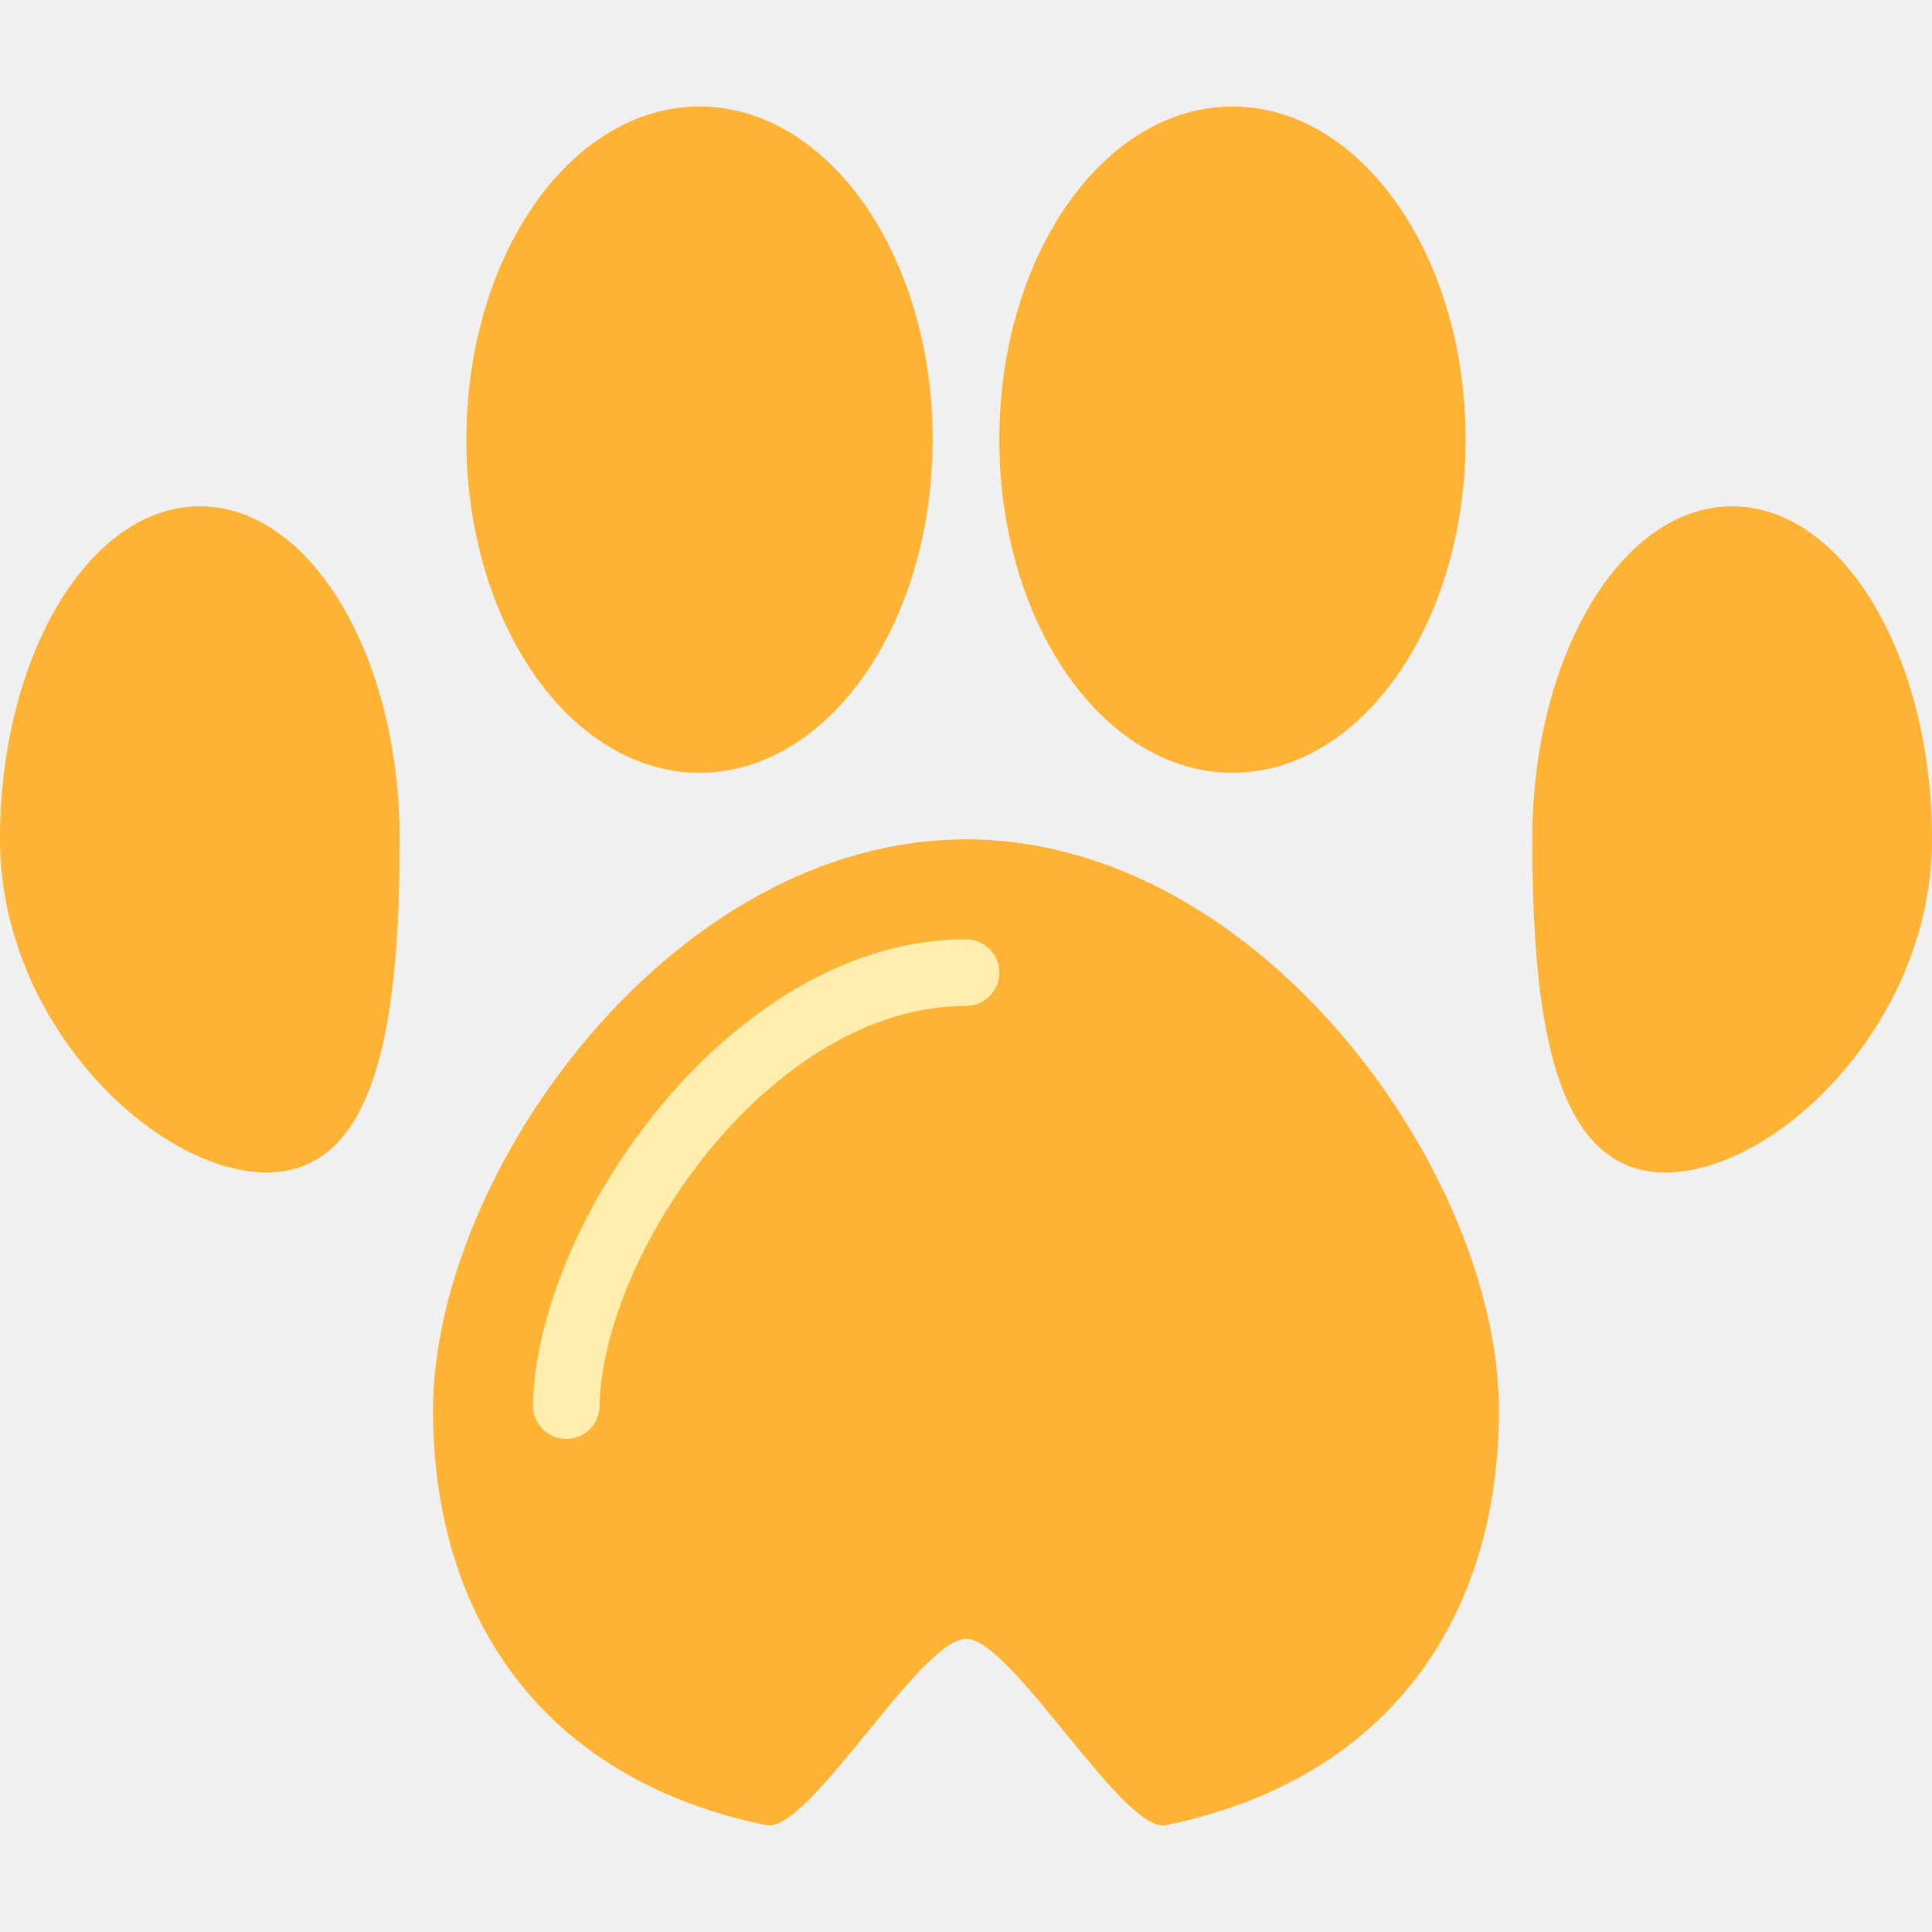
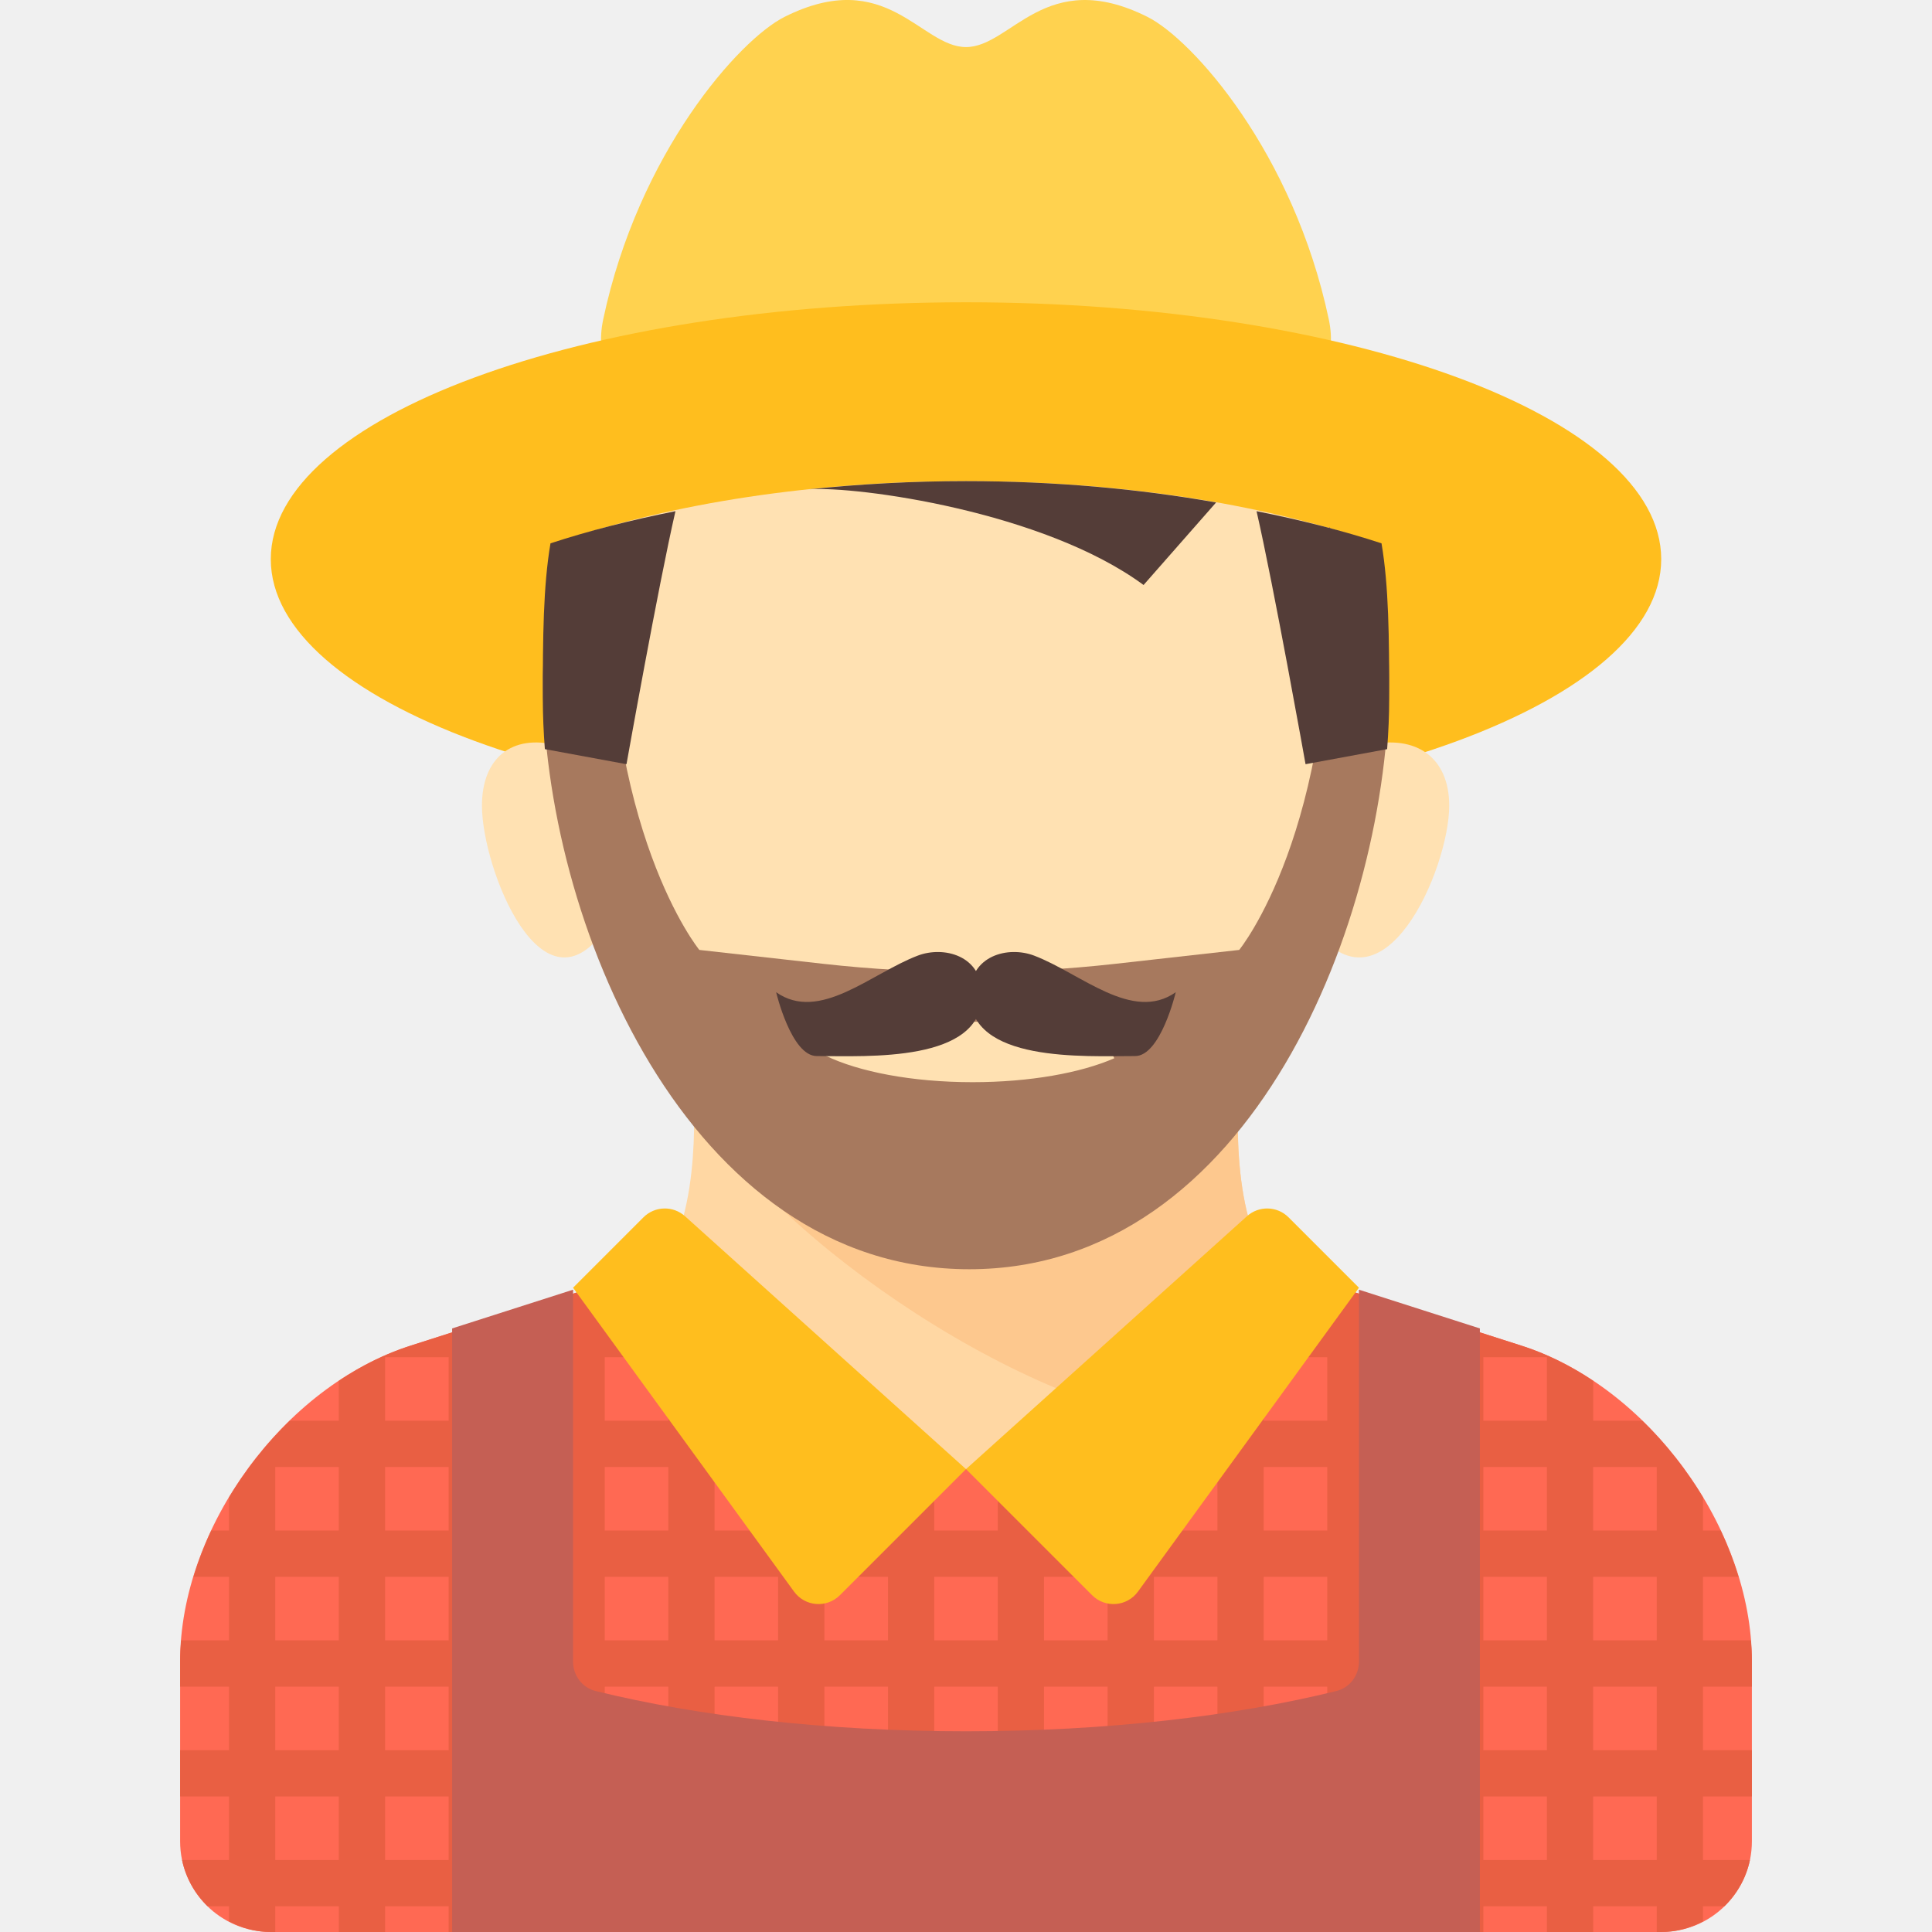
<svg xmlns="http://www.w3.org/2000/svg" width="44" height="44" viewBox="0 0 44 44" fill="none">
-   <path d="M15.931 17.599C18.864 17.599 21.241 14.202 21.241 10.012C21.241 5.823 18.864 2.426 15.931 2.426C12.998 2.426 10.621 5.823 10.621 10.012C10.621 14.202 12.998 17.599 15.931 17.599Z" fill="#FFB334" />
-   <path d="M28.069 17.599C31.002 17.599 33.379 14.202 33.379 10.012C33.379 5.823 31.002 2.426 28.069 2.426C25.136 2.426 22.759 5.823 22.759 10.012C22.759 14.202 25.136 17.599 28.069 17.599Z" fill="#FFB334" />
-   <path d="M9.103 19.116C9.103 23.306 8.583 26.702 6.069 26.702C3.555 26.702 0 23.306 0 19.116C0 14.926 2.038 11.53 4.552 11.53C7.066 11.53 9.103 14.926 9.103 19.116Z" fill="#FFB334" />
-   <path d="M44 19.116C44 23.306 40.445 26.702 37.931 26.702C35.417 26.702 34.897 23.306 34.897 19.116C34.897 14.926 36.934 11.53 39.448 11.53C41.962 11.53 44 14.926 44 19.116Z" fill="#FFB334" />
-   <path d="M34.138 32.121C34.138 36.666 31.786 40.485 26.552 41.567C25.582 41.767 23.048 37.323 22 37.323C20.952 37.323 18.418 41.767 17.448 41.567C12.214 40.485 9.862 36.666 9.862 32.121C9.862 26.734 15.296 19.116 22 19.116C28.704 19.116 34.138 26.734 34.138 32.121Z" fill="#FFB334" />
-   <path d="M12.897 32.771H12.881C12.463 32.763 12.13 32.416 12.138 31.997C12.138 31.997 12.138 31.997 12.138 31.997C12.222 27.809 16.674 21.392 22 21.392C22.419 21.392 22.759 21.731 22.759 22.15C22.759 22.569 22.419 22.909 22 22.909C17.573 22.909 13.726 28.51 13.655 32.028C13.647 32.441 13.31 32.771 12.897 32.771Z" fill="#FFEEAD" />
+   <g clip-path="url(#clip0)">
+     <path d="M30.261 7.267C29.458 3.481 27.163 0.899 26.13 0.383C23.807 -0.778 23.033 1.072 22 1.072C20.967 1.072 20.193 -0.779 17.87 0.383C16.837 0.899 14.542 3.481 13.739 7.267C12.936 11.053 22 7.956 22 7.956C22 7.956 31.064 11.053 30.261 7.267Z" fill="#FFD24F" />
+     <path d="M22 18.587C30.744 18.587 37.833 15.967 37.833 12.735C37.833 9.504 30.744 6.884 22 6.884C13.256 6.884 6.167 9.504 6.167 12.735C6.167 15.967 13.256 18.587 22 18.587Z" fill="#FFBE1E" />
+     <path d="M12.684 16.972C11.652 16.714 10.976 17.265 10.976 18.349C10.976 19.783 12.364 23.297 13.823 21.102C15.282 18.908 12.684 16.972 12.684 16.972Z" fill="#FFE1B2" />
+     <path d="M31.141 16.972C32.267 16.714 33.005 17.265 33.005 18.349C33.005 19.783 31.49 23.297 29.898 21.102C28.305 18.908 31.141 16.972 31.141 16.972Z" fill="#FFE1B2" />
+     <path d="M14.437 29.489C15.977 28.498 15.804 25.548 15.804 24.86H28.196C28.196 25.548 28.005 28.498 29.544 29.489L22 37.939L14.437 29.489Z" fill="#FFD7A3" />
+     <path d="M26.819 32.432L29.544 29.489C28.005 28.498 28.196 25.548 28.196 24.86H15.804C16.693 27.416 22.574 31.801 26.819 32.432Z" fill="#FDC88E" />
+     <path d="M37.833 44C38.974 44 39.898 43.075 39.898 41.935V37.833C39.898 34.804 37.538 31.57 34.653 30.648L30.346 29.269C28.029 31.041 24.718 33.458 22 33.458C19.282 33.458 15.971 31.041 13.654 29.269L9.347 30.648C6.462 31.57 4.102 34.804 4.102 37.833V41.935C4.102 43.075 5.026 44 6.167 44H37.833Z" fill="#FF6953" />
+     <path d="M39.853 42.361H38.785V40.913H39.898V39.859H38.785V38.412H39.898V37.833C39.898 37.675 39.888 37.517 39.876 37.358H38.785V35.911H39.594C39.485 35.553 39.35 35.201 39.188 34.857H38.785V34.102C38.401 33.464 37.933 32.872 37.401 32.356H36.284V31.447C35.77 31.104 35.222 30.829 34.653 30.647L32.176 29.855H31.281V29.568L30.346 29.269C30.308 29.299 30.267 29.33 30.227 29.36V29.855H29.572C28.994 30.286 28.372 30.733 27.726 31.161V32.356H26.279V32.052C25.065 32.736 23.818 33.259 22.652 33.41H22.724V34.857H21.276V33.41H21.348C20.182 33.259 18.935 32.736 17.721 32.052V32.356H16.274V31.161C15.628 30.733 15.006 30.286 14.428 29.855H13.773V29.36C13.733 29.33 13.692 29.299 13.653 29.269L12.719 29.568V29.855H11.824L9.347 30.647C8.778 30.829 8.23 31.104 7.716 31.447V32.356H6.599C6.067 32.872 5.599 33.463 5.215 34.102V34.857H4.812C4.65 35.201 4.515 35.553 4.406 35.911H5.215V37.358H4.124C4.112 37.517 4.102 37.675 4.102 37.833V38.412H5.215V39.859H4.102V40.913H5.215V42.361H4.147C4.233 42.77 4.441 43.134 4.73 43.415H5.215V43.758C5.501 43.907 5.822 44 6.167 44H6.269V43.415H7.717V44H8.771V43.415H10.218V44H11.272V43.415H12.719V44H13.773V43.415H15.22V44H16.274V43.415H17.721V44H18.775V43.415H20.223V44H21.277V43.415H22.724V44H23.778V43.415H25.225V44H26.279V43.415H27.726V44H28.78V43.415H30.228V44H31.282V43.415H32.729V44H33.783V43.415H35.23V44H36.284V43.415H37.731V44H37.834C38.179 44 38.499 43.907 38.785 43.758V43.415H39.27C39.559 43.134 39.767 42.77 39.853 42.361ZM7.716 42.361H6.269V40.913H7.716V42.361ZM7.716 39.86H6.269V38.412H7.716V39.86ZM7.716 37.358H6.269V35.911H7.716V37.358ZM7.716 34.857H6.269V33.41H7.716V34.857ZM10.218 42.361H8.77V40.913H10.218V42.361ZM10.218 39.86H8.77V38.412H10.218V39.86ZM10.218 37.358H8.77V35.911H10.218V37.358ZM10.218 34.857H8.77V33.41H10.218V34.857ZM10.218 32.356H8.77V30.909H10.218V32.356ZM12.719 42.361H11.272V40.913H12.719V42.361ZM12.719 39.86H11.272V38.412H12.719V39.86ZM12.719 37.358H11.272V35.911H12.719V37.358ZM12.719 34.857H11.272V33.41H12.719V34.857ZM12.719 32.356H11.272V30.909H12.719V32.356ZM15.22 42.361H13.773V40.913H15.22V42.361ZM15.22 39.86H13.773V38.412H15.22V39.86ZM15.22 37.358H13.773V35.911H15.22V37.358ZM15.22 34.857H13.773V33.41H15.22V34.857ZM15.22 32.356H13.773V30.909H15.22V32.356ZM17.721 42.361H16.274V40.913H17.721V42.361ZM17.721 39.86H16.274V38.412H17.721V39.86ZM17.721 37.358H16.274V35.911H17.721V37.358ZM17.721 34.857H16.274V33.41H17.721V34.857ZM20.223 42.361H18.775V40.913H20.223V42.361ZM20.223 39.86H18.775V38.412H20.223V39.86ZM20.223 37.358H18.775V35.911H20.223V37.358ZM20.223 34.857H18.775V33.41H20.223V34.857ZM22.724 42.361H21.276V40.913H22.724V42.361ZM22.724 39.86H21.276V38.412H22.724V39.86ZM22.724 37.358H21.276V35.911H22.724V37.358ZM25.225 42.361H23.777V40.913H25.225V42.361ZM25.225 39.86H23.777V38.412H25.225V39.86ZM25.225 37.358H23.777V35.911H25.225V37.358ZM25.225 34.857H23.777V33.41H25.225V34.857ZM27.726 42.361H26.279V40.913H27.726V42.361ZM27.726 39.86H26.279V38.412H27.726V39.86ZM27.726 37.358H26.279V35.911H27.726V37.358ZM27.726 34.857H26.279V33.41H27.726V34.857ZM30.227 42.361H28.78V40.913H30.227V42.361ZM30.227 39.86H28.78V38.412H30.227V39.86ZM30.227 37.358H28.78V35.911H30.227V37.358ZM30.227 34.857H28.78V33.41H30.227V34.857ZM30.227 32.356H28.78V30.909H30.227V32.356ZM32.728 42.361H31.281V40.913H32.728V42.361ZM32.728 39.86H31.281V38.412H32.728V39.86ZM32.728 37.358H31.281V35.911H32.728V37.358ZM32.728 34.857H31.281V33.41H32.728V34.857ZM32.728 32.356H31.281V30.909H32.728V32.356ZM35.23 42.361H33.782V40.913H35.23V42.361ZM35.23 39.86H33.782V38.412H35.23V39.86ZM35.23 37.358H33.782V35.911H35.23V37.358ZM35.23 34.857H33.782V33.41H35.23V34.857ZM35.23 32.356H33.782V30.909H35.23V32.356ZM37.731 42.361H36.283V40.913H37.731V42.361ZM37.731 39.86H36.283V38.412H37.731V39.86ZM37.731 37.358H36.283V35.911H37.731V37.358ZM37.731 34.857H36.283V33.41H37.731V34.857Z" fill="#E95F43" />
+     <path d="M22 33.458L19.128 36.33C18.829 36.629 18.333 36.59 18.084 36.248L13.051 29.327L14.654 27.724C14.913 27.465 15.329 27.454 15.601 27.699L22 33.458Z" fill="#FFBE1E" />
+     <path d="M22 33.458L24.872 36.33C25.171 36.629 25.667 36.59 25.916 36.248L30.949 29.327L29.346 27.724C29.087 27.465 28.671 27.454 28.398 27.699L22 33.458Z" fill="#FFBE1E" />
+     <path d="M12.792 12.317C12.631 13.291 12.622 14.462 12.622 15.853C12.622 21.366 15.711 28.244 22 28.244C28.289 28.244 31.378 21.366 31.378 15.853C31.378 14.462 31.369 13.291 31.209 12.317C28.686 11.467 25.485 10.957 22 10.957C18.515 10.957 15.315 11.467 12.792 12.317Z" fill="#FFE1B2" />
+     <path d="M31.413 13.431C30.862 12.723 30.271 11.997 30.271 11.997V12.685C30.442 18.924 28.222 21.634 28.222 21.634L25.394 21.951C23.188 22.198 20.962 22.198 18.756 21.951L15.927 21.634C15.927 21.634 13.707 18.924 13.878 12.685V11.997C13.878 11.997 13.287 12.723 12.736 13.431C12.592 14.045 12.362 14.712 12.362 15.445C12.362 20.958 15.662 28.906 22.075 28.906C28.488 28.906 31.637 20.958 31.637 15.445C31.638 14.712 31.557 14.045 31.413 13.431ZM20.026 23.27H24.124C24.686 23.27 25.168 23.612 25.377 24.101C24.621 24.432 23.459 24.646 22.15 24.646C20.768 24.646 19.553 24.407 18.803 24.043C19.025 23.587 19.487 23.27 20.026 23.27Z" fill="#A7795E" />
+     <path d="M22.366 22.657C22.366 21.748 21.484 21.542 20.903 21.763C19.838 22.167 18.666 23.293 17.676 22.597C17.676 22.597 18.02 24.051 18.601 24.051C19.763 24.051 22.366 24.203 22.366 22.657Z" fill="#543D38" />
+     <path d="M22.087 22.657C22.087 21.748 22.969 21.542 23.55 21.763C24.615 22.167 25.788 23.293 26.777 22.597C26.777 22.597 26.433 24.051 25.852 24.051C24.691 24.051 22.087 24.203 22.087 22.657Z" fill="#543D38" />
+     <path d="M33.703 30.254L30.949 29.372V37.843C30.949 38.158 30.74 38.437 30.434 38.512C28.104 39.086 25.181 39.429 22 39.429C18.819 39.429 15.896 39.086 13.566 38.512C13.26 38.437 13.051 38.158 13.051 37.843V29.372L10.297 30.254V44H33.703V30.254H33.703Z" fill="#C55F54" />
+     <path d="M12.409 17.061L14.268 17.404C14.268 17.404 14.993 13.333 15.383 11.642C14.367 11.844 13.41 12.088 12.537 12.374C12.371 13.348 12.362 14.519 12.362 15.911C12.363 16.288 12.379 16.673 12.409 17.061Z" fill="#543D38" />
+     <path d="M31.591 17.061L29.733 17.404C29.733 17.404 29.006 13.333 28.617 11.642C29.633 11.844 30.59 12.088 31.463 12.374C31.629 13.348 31.638 14.519 31.638 15.911C31.638 16.288 31.621 16.673 31.591 17.061Z" fill="#543D38" />
+     <path d="M26.044 13.323L27.696 11.443C25.943 11.133 24.022 10.957 22 10.957C20.769 10.957 19.577 11.024 18.435 11.143C19.515 11.069 23.764 11.642 26.044 13.323Z" fill="#543D38" />
+   </g>
+   <defs>
+     <clipPath id="clip0">
+       <rect width="44" height="44" fill="white" />
+     </clipPath>
+   </defs>
</svg>
